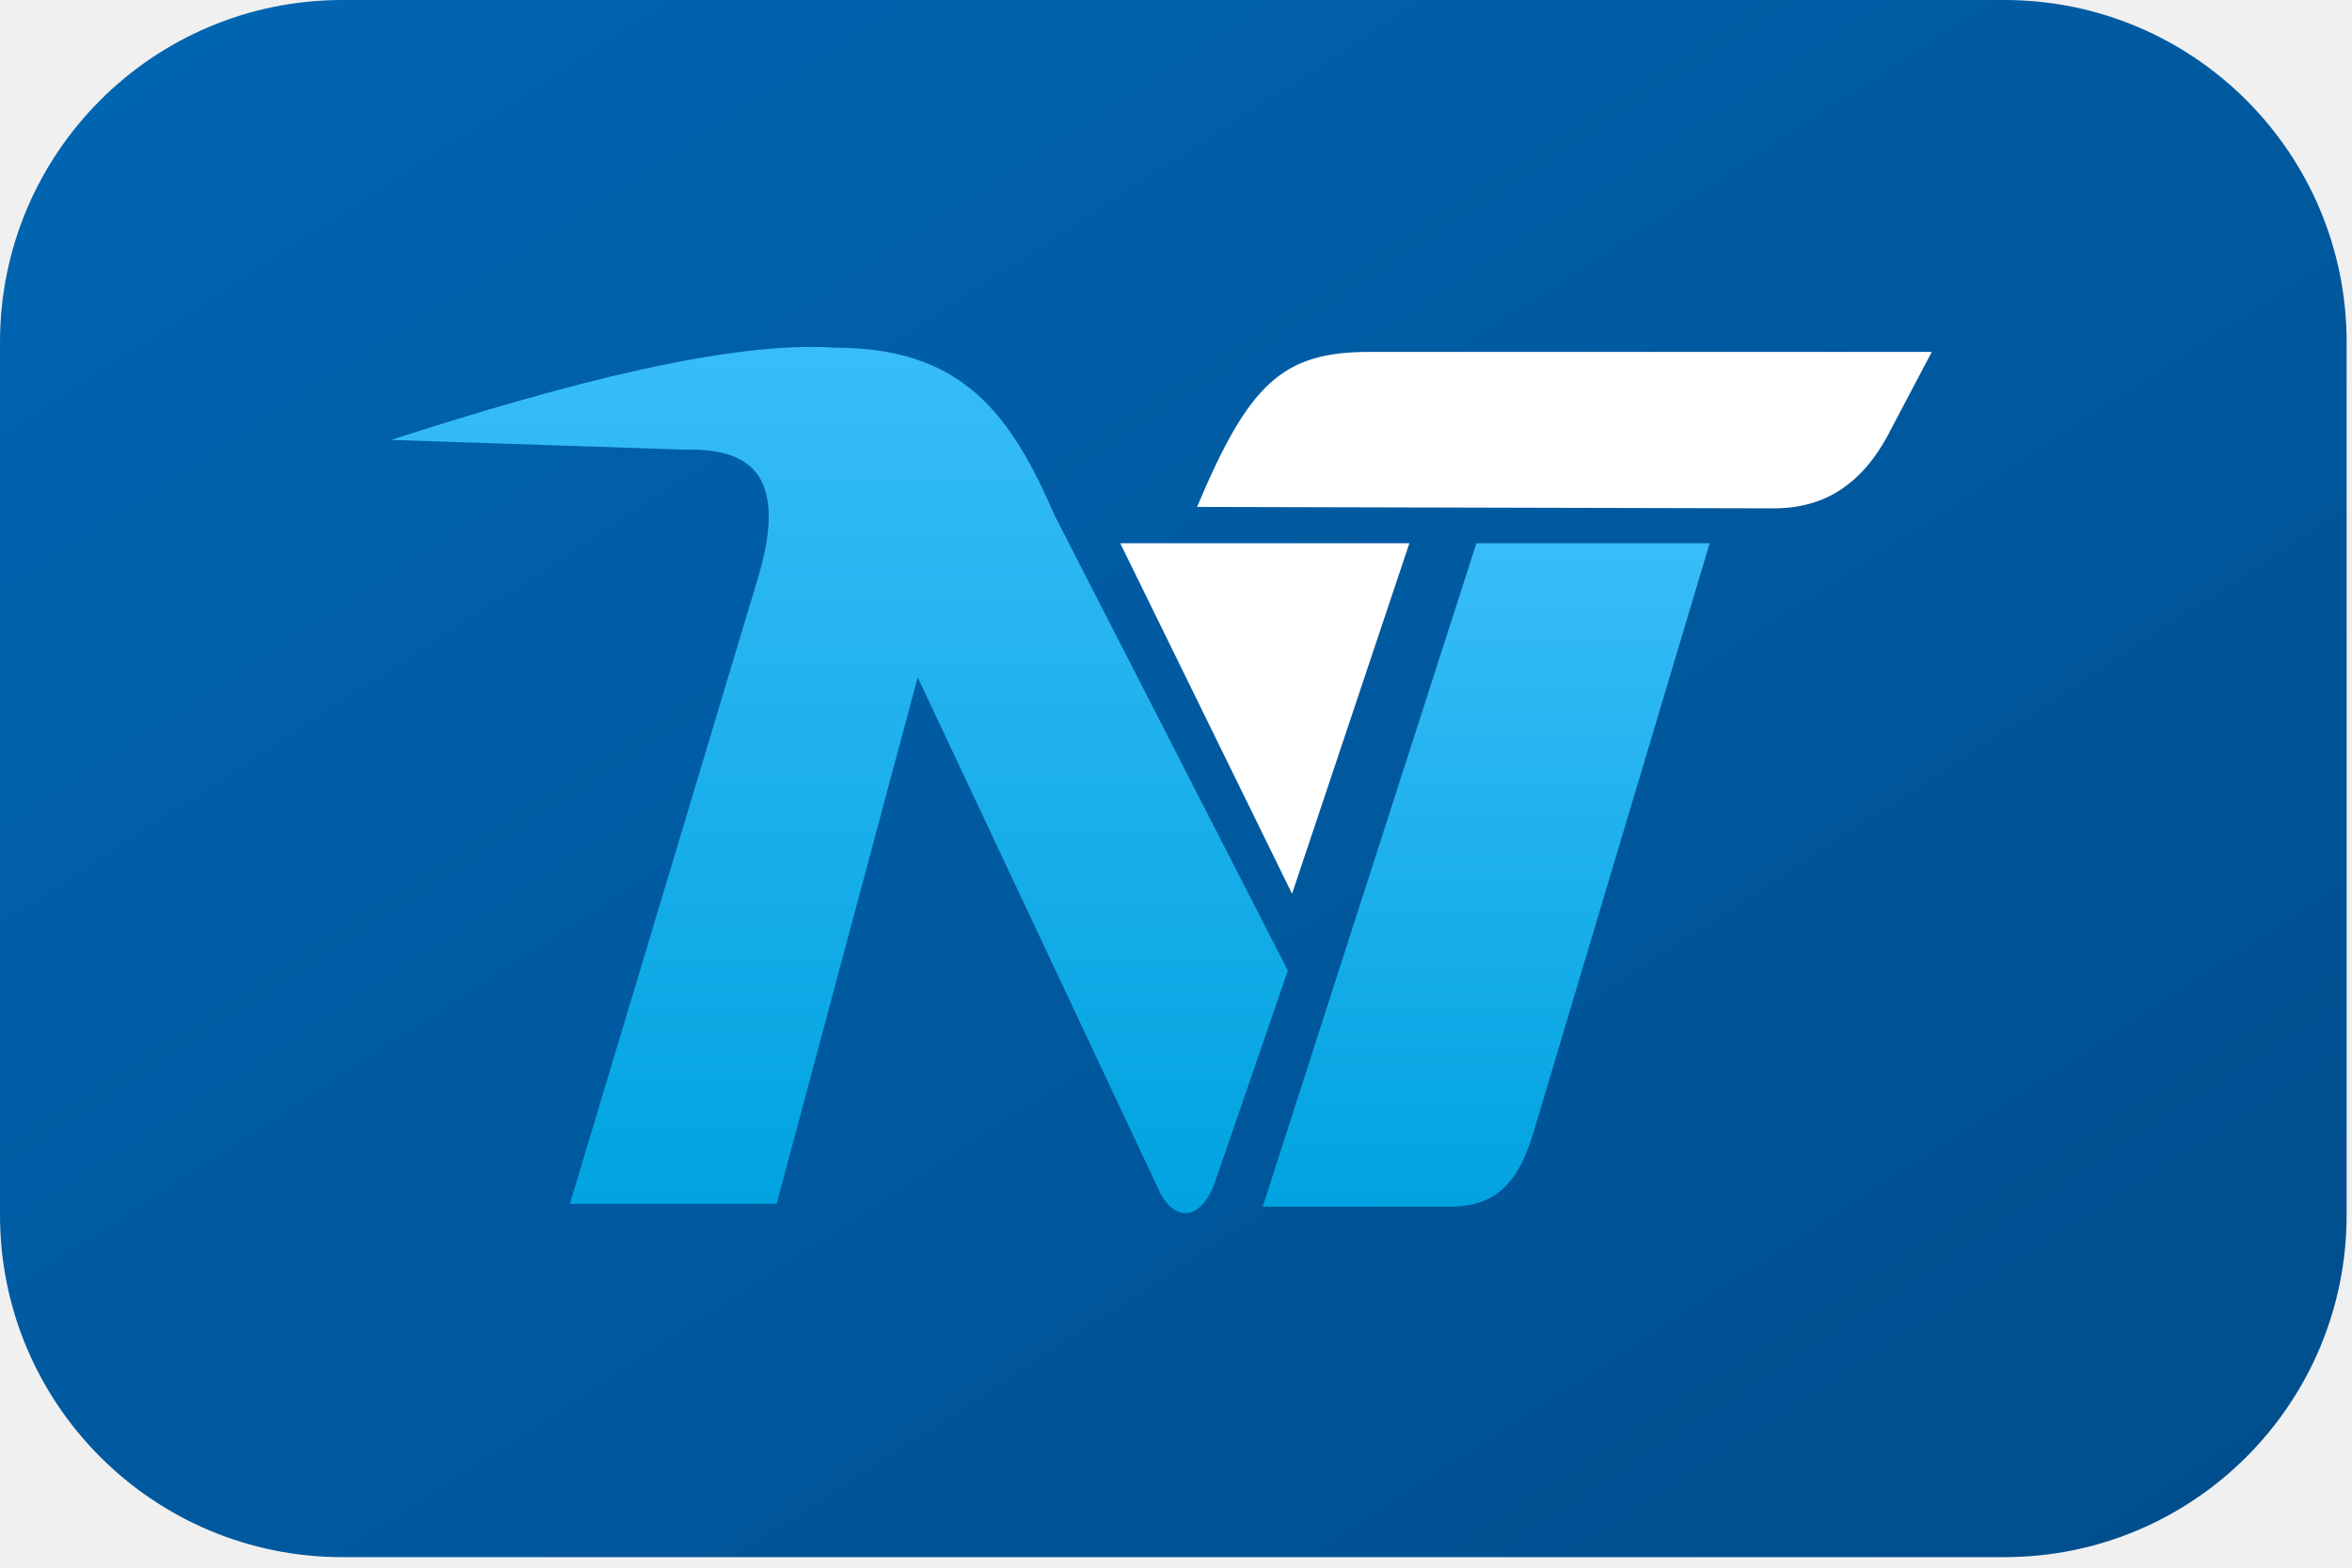
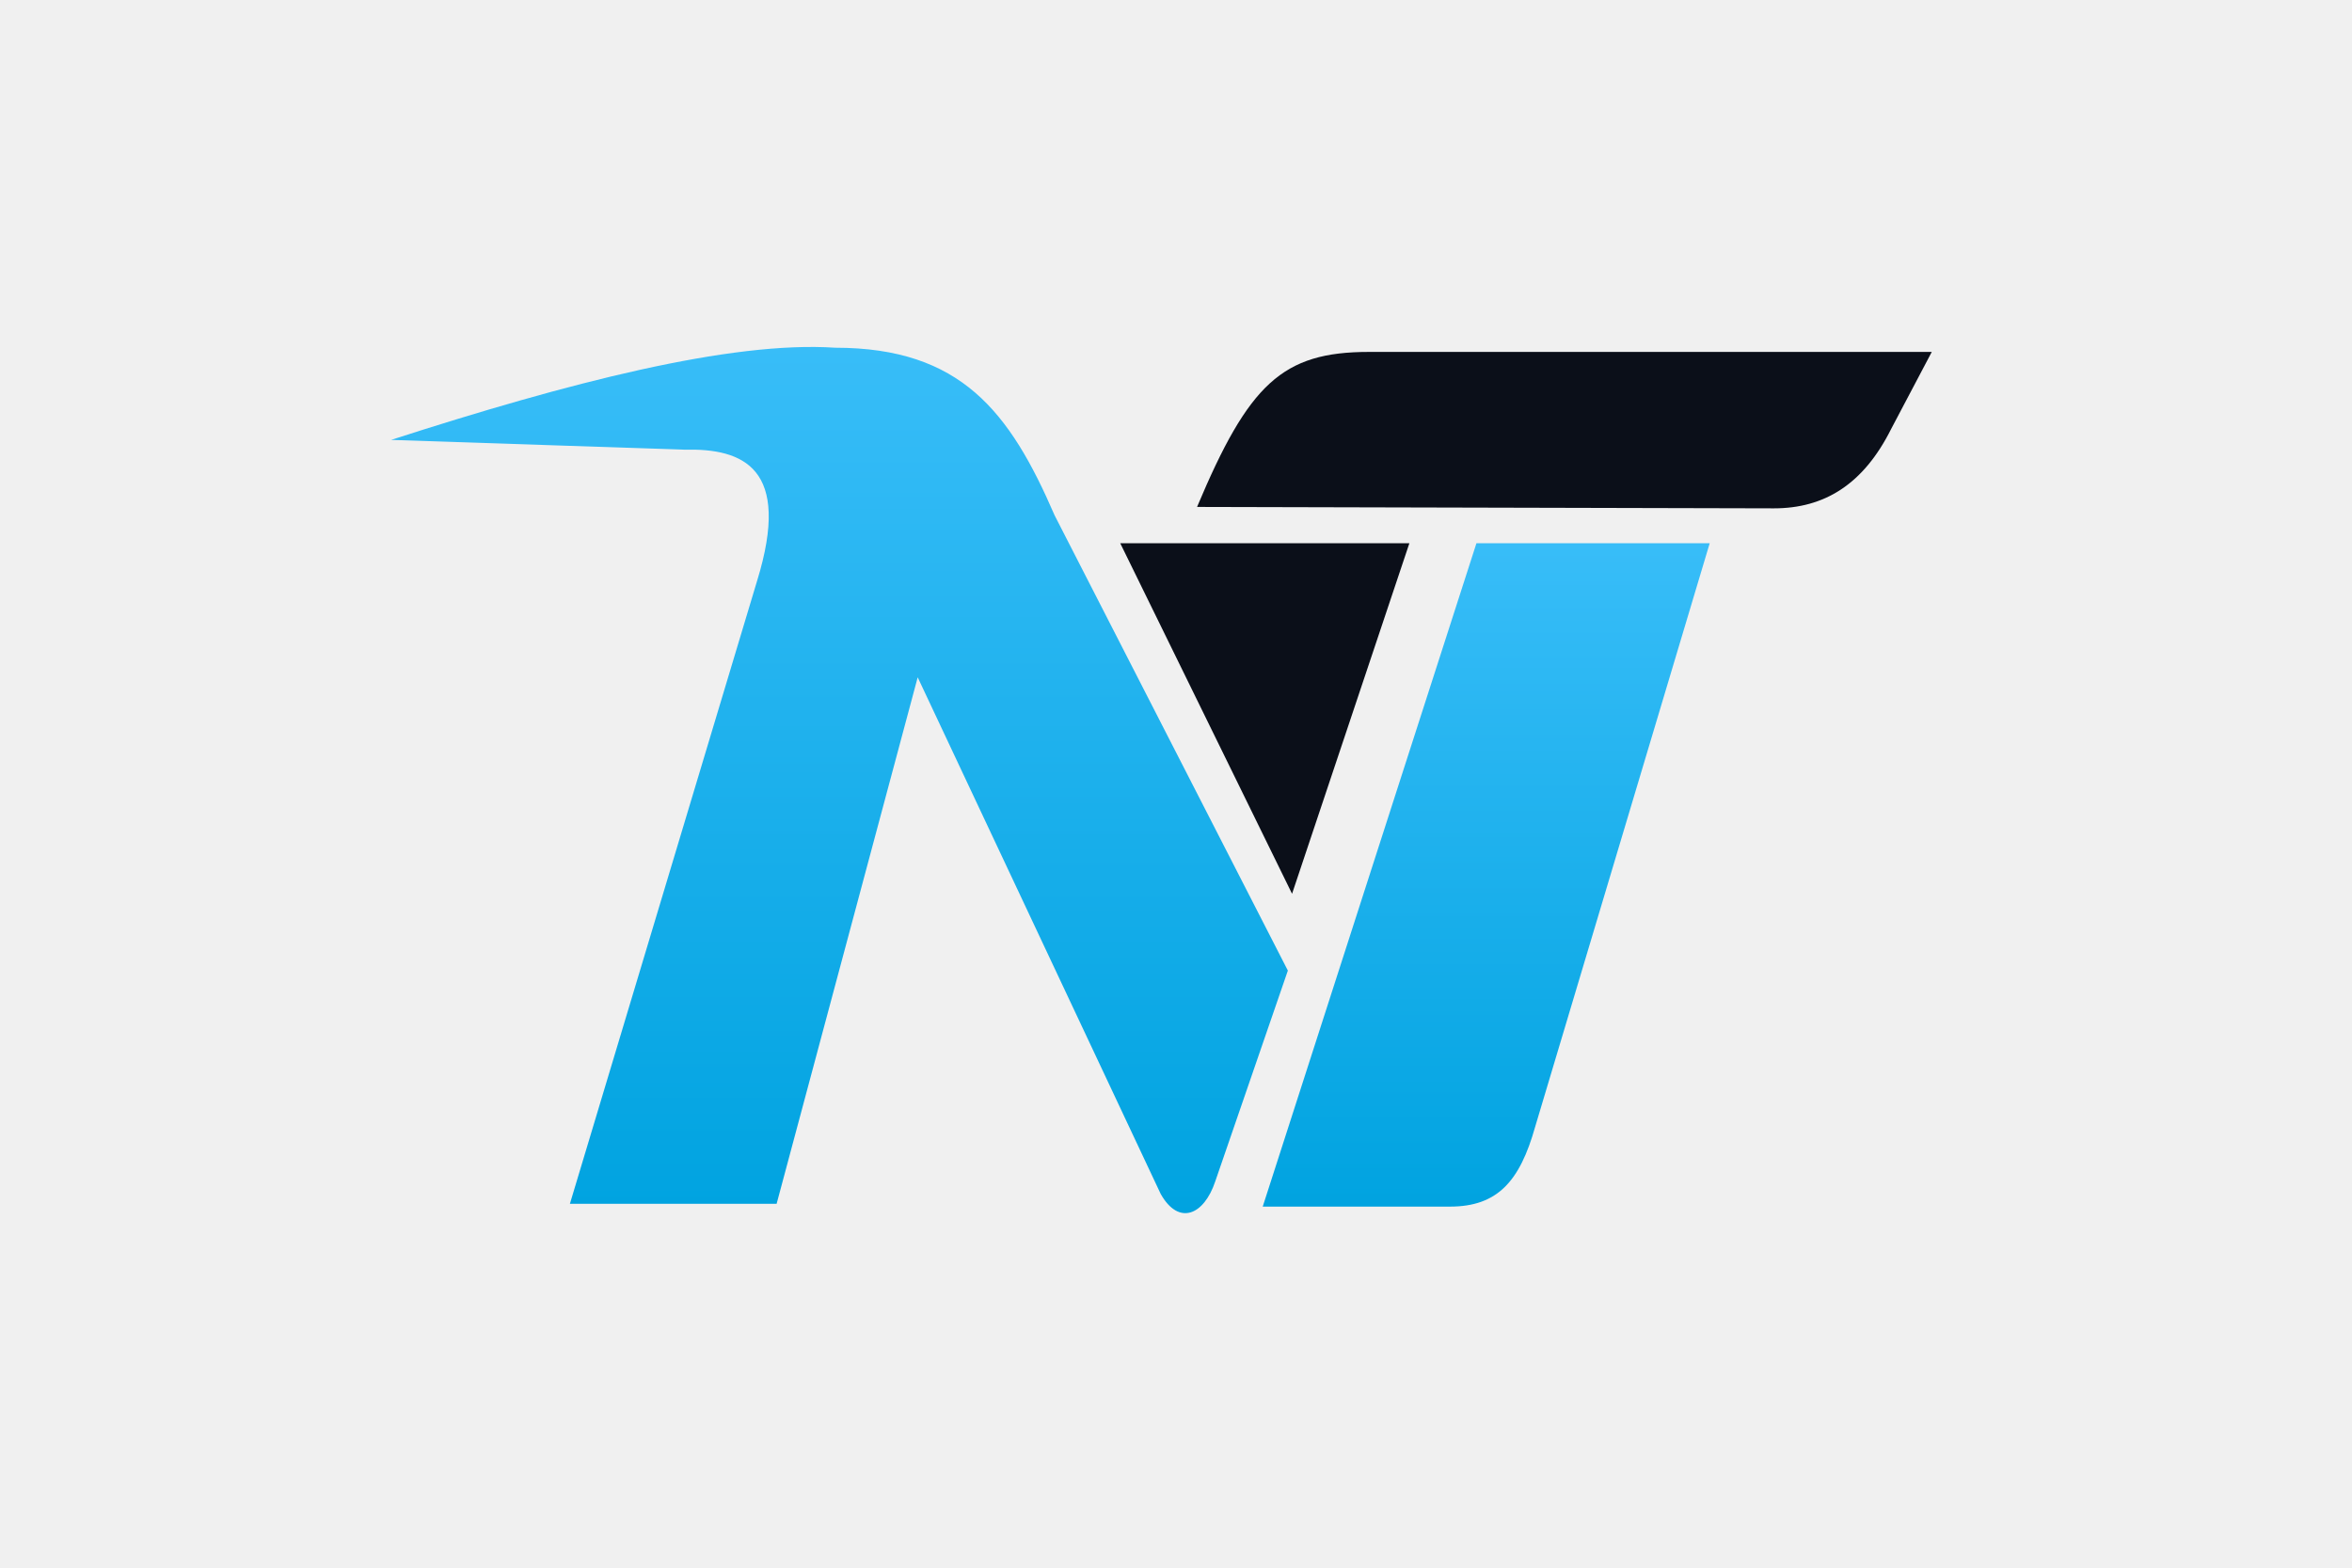
<svg xmlns="http://www.w3.org/2000/svg" viewBox="0 0 102 68" width="102" height="68">
  <defs>
-     <linearGradient id="badgeGrad" x1="0%" y1="0%" x2="100%" y2="100%">
-       <stop offset="0%" stop-color="#0066B3" />
-       <stop offset="100%" stop-color="#004D8C" />
-     </linearGradient>
    <linearGradient id="cyanGrad" x1="0%" y1="0%" x2="0%" y2="100%">
      <stop offset="0%" stop-color="#38BDF8" />
      <stop offset="100%" stop-color="#00A3E0" />
    </linearGradient>
+     <style>
+       .logo-strip {
+         fill: #0B0F19; /* High-contrast Midnight Navy on white/light backgrounds */
+       }
+       @media (prefers-color-scheme: dark) {
+         .logo-strip {
+           fill: #FFFFFF; /* High-contrast Crisp White on dark backgrounds */
+         }
+       }
+     </style>
  </defs>
-   <path d="M 14.841,0.000 L 86.926,0.000 C 95.123,0.000 101.767,6.645 101.767,14.841 L 101.767,52.701 C 101.767,60.898 95.123,67.542 86.926,67.542 L 14.841,67.542 C 6.644,67.542 0.000,60.898 0.000,52.701 L 0.000,14.841 C 0.000,6.645 6.644,0.000 14.841,0.000 Z" fill="url(#badgeGrad)" />
  <path d="M 16.961,19.081 C 24.654,16.597 31.681,14.780 36.224,15.083 C 41.676,15.083 43.796,17.869 45.735,22.352 L 55.851,42.100 L 52.701,51.247 C 52.216,52.701 51.126,53.185 50.338,51.792 L 39.798,29.379 L 33.680,52.216 L 24.715,52.216 L 32.832,25.199 C 34.346,20.293 32.226,19.444 29.682,19.505 Z" fill="url(#cyanGrad)" />
-   <path d="M 51.913,21.989 C 54.154,16.658 55.608,15.265 59.364,15.265 L 83.776,15.265 L 82.019,18.597 C 80.808,21.020 79.112,22.050 76.931,22.050 Z" fill="#FFFFFF" />
-   <path d="M 48.582,23.564 L 61.121,23.564 L 56.033,38.769 Z" fill="#FFFFFF" />
+   <path class="logo-strip" d="M 51.913,21.989 C 54.154,16.658 55.608,15.265 59.364,15.265 L 83.776,15.265 L 82.019,18.597 C 80.808,21.020 79.112,22.050 76.931,22.050 Z" fill="#0B0F19" />
+   <path class="logo-strip" d="M 48.582,23.564 L 61.121,23.564 L 56.033,38.769 Z" fill="#0B0F19" />
  <path d="M 64.029,23.564 L 74.145,23.564 L 66.573,48.885 C 65.907,51.247 64.938,52.338 62.878,52.338 L 54.761,52.338 Z" fill="url(#cyanGrad)" />
</svg>
